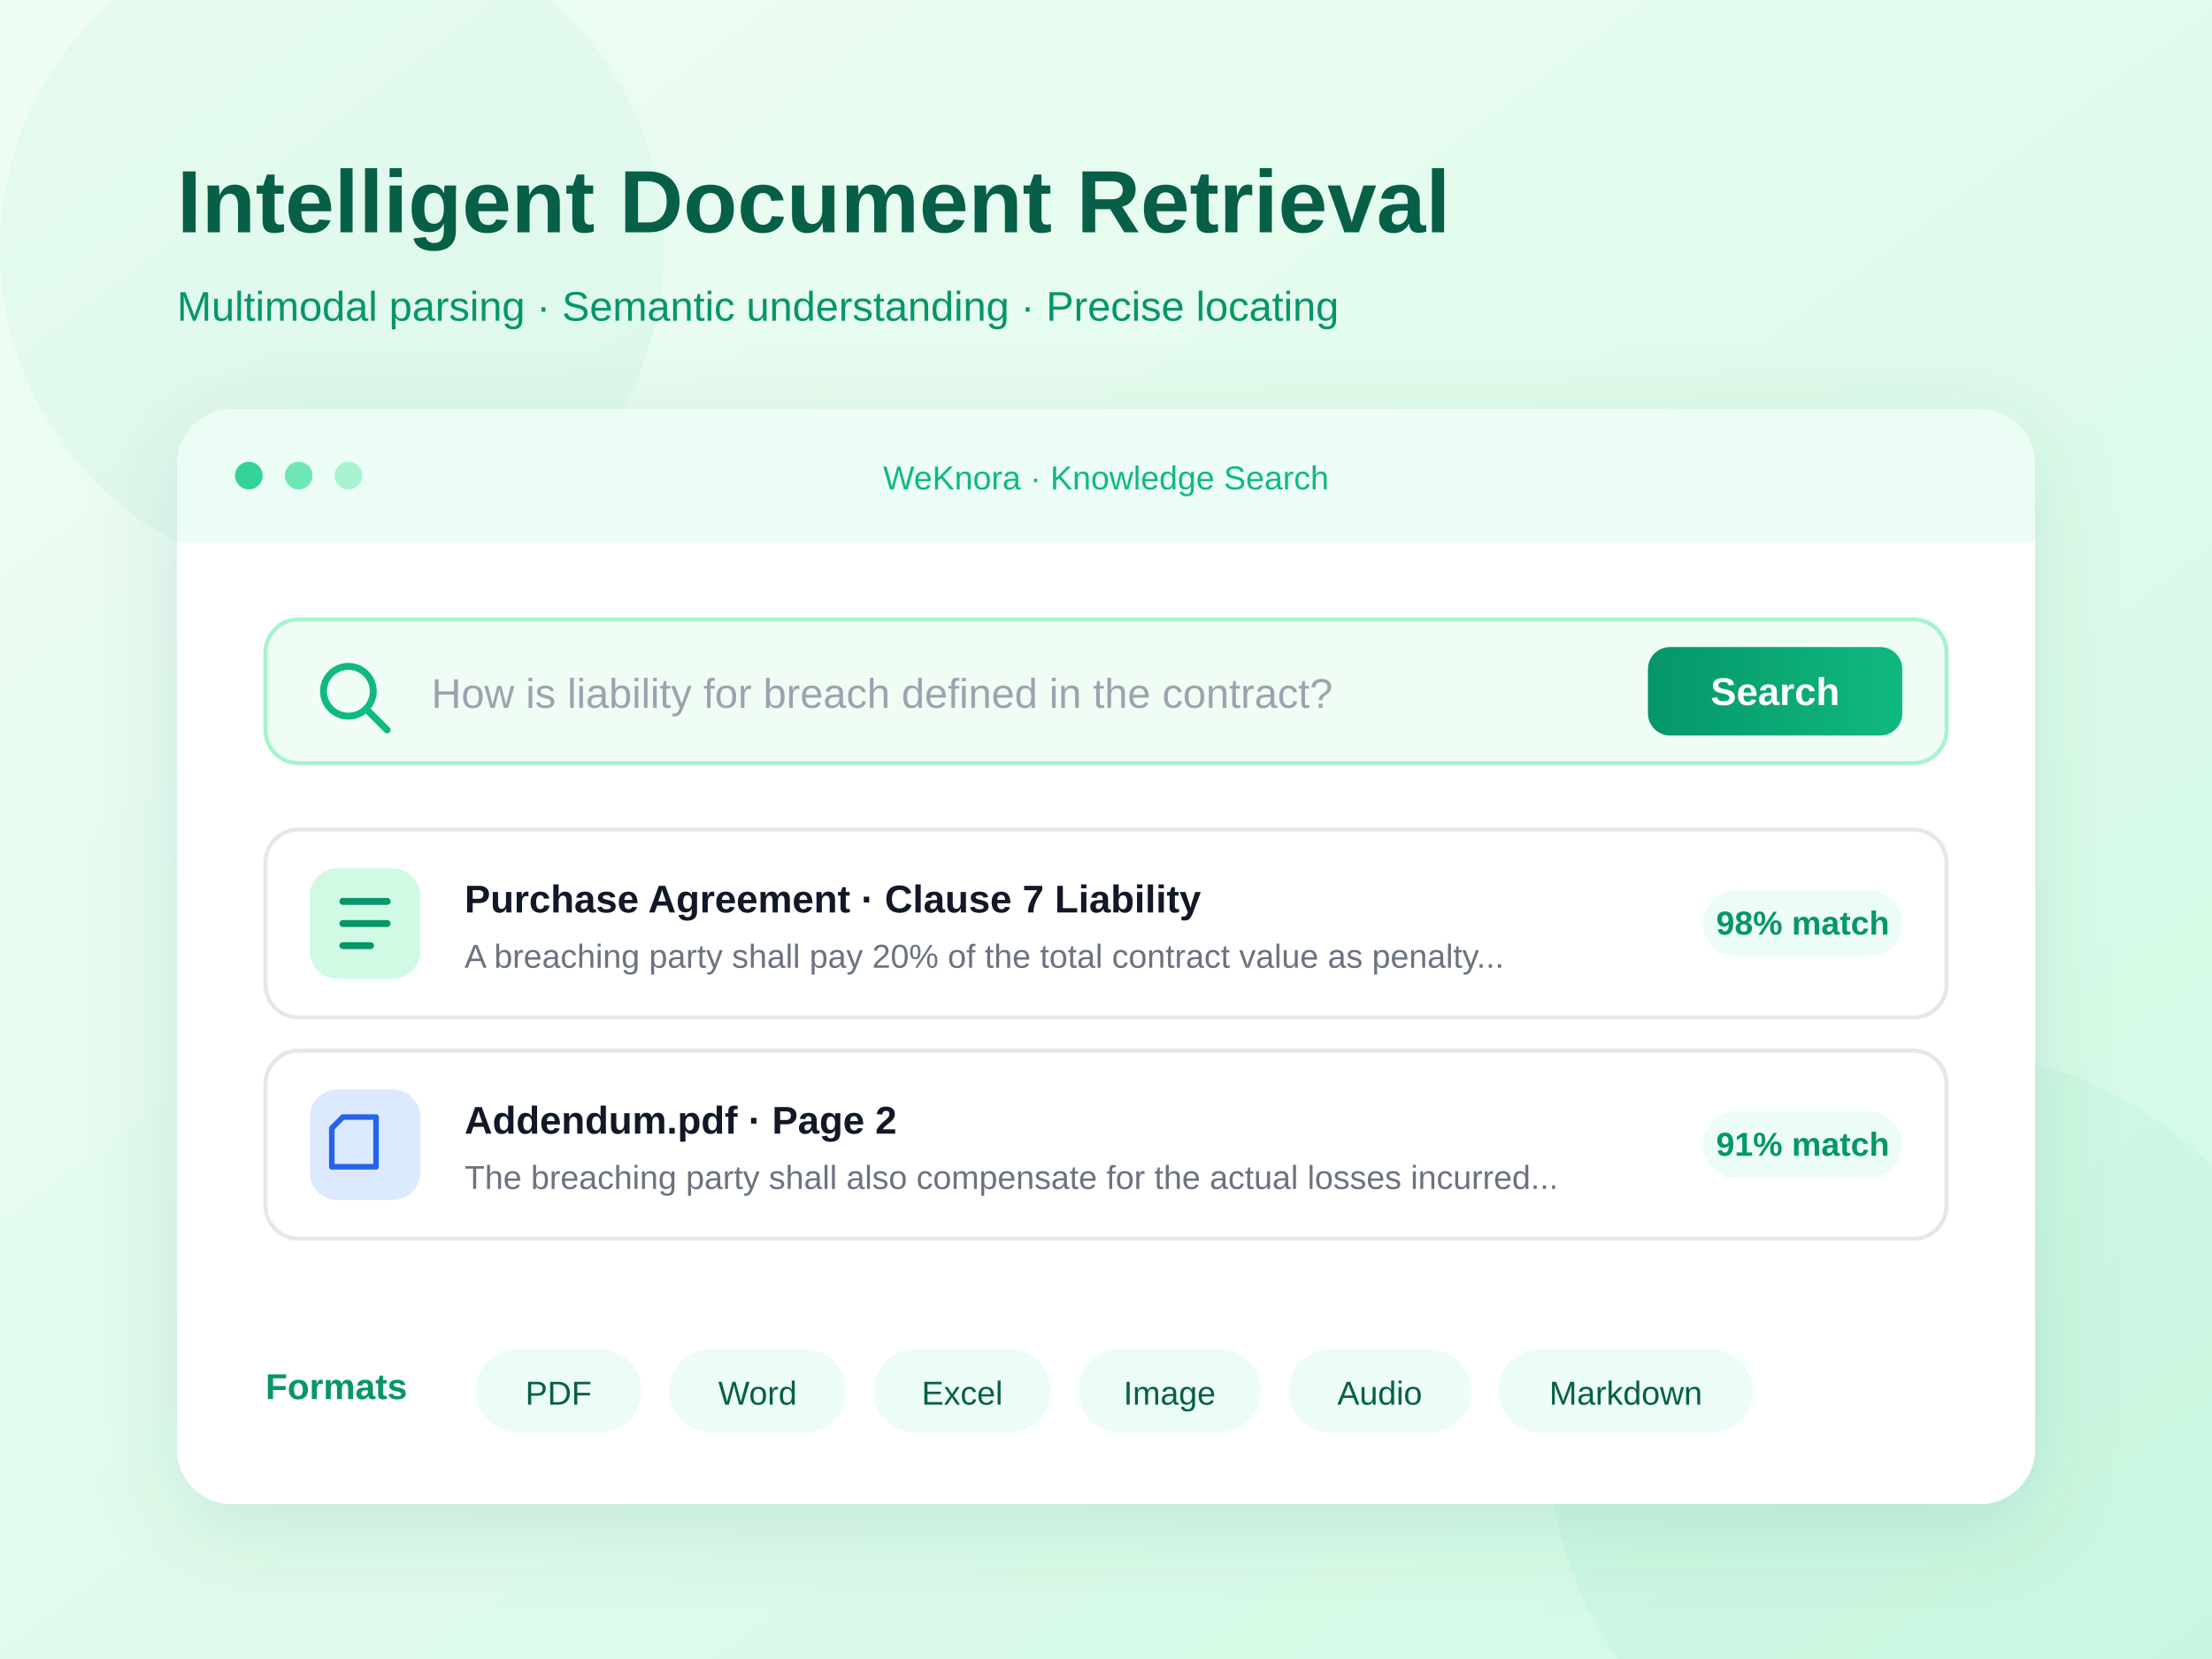
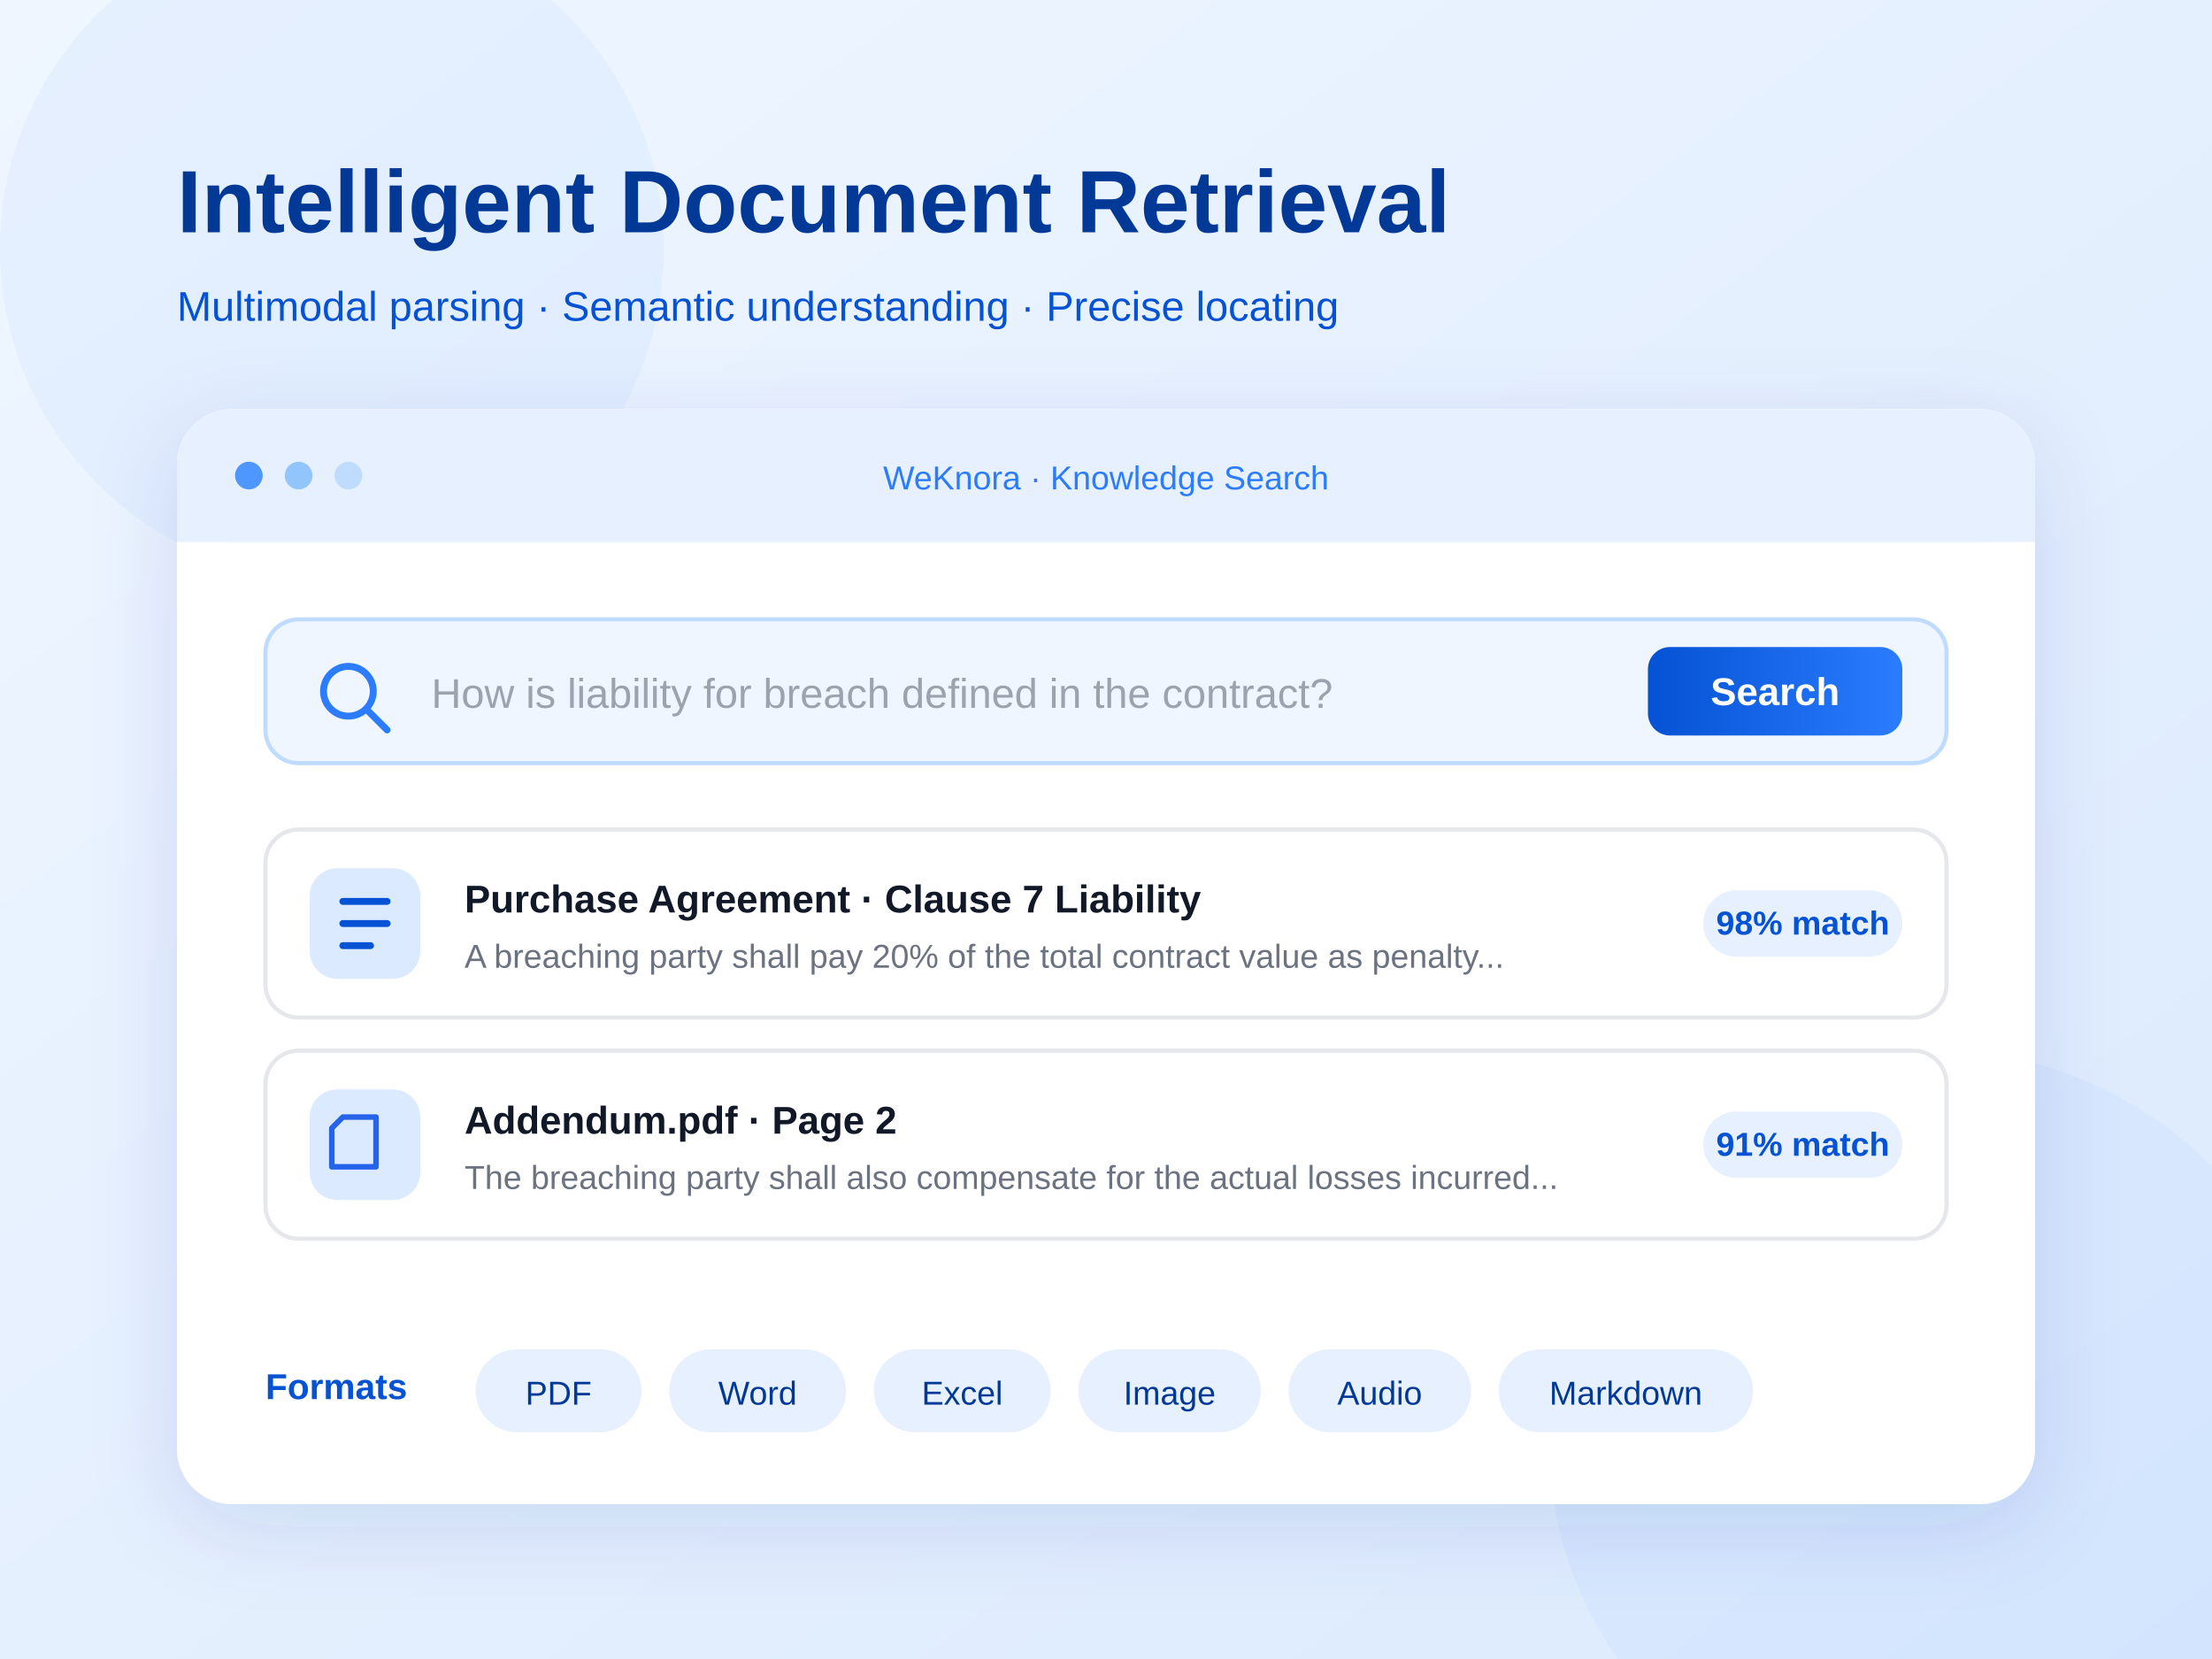
<svg xmlns="http://www.w3.org/2000/svg" viewBox="0 0 800 600">
  <defs>
    <linearGradient id="bg1" x1="0%" y1="0%" x2="100%" y2="100%">
-       <stop offset="0%" stop-color="#F0FDF4" />
-       <stop offset="100%" stop-color="#D1FAE5" />
+       <stop offset="0%" stop-color="#EFF6FF" />
+       <stop offset="100%" stop-color="#DBEAFE" />
    </linearGradient>
    <linearGradient id="brand1" x1="0%" y1="0%" x2="100%" y2="0%">
-       <stop offset="0%" stop-color="#059669" />
-       <stop offset="100%" stop-color="#10B981" />
+       <stop offset="0%" stop-color="#0552D4" />
+       <stop offset="100%" stop-color="#2B7CFF" />
    </linearGradient>
    <filter id="soft1" x="-20%" y="-20%" width="140%" height="140%">
-       <feDropShadow dx="0" dy="8" stdDeviation="16" flood-color="#065F46" flood-opacity="0.12" />
+       <feDropShadow dx="0" dy="8" stdDeviation="16" flood-color="#033996" flood-opacity="0.12" />
    </filter>
  </defs>
  <rect width="800" height="600" fill="url(#bg1)" />
-   <circle cx="120" cy="90" r="120" fill="#10B981" opacity="0.05" />
-   <circle cx="700" cy="520" r="140" fill="#34D399" opacity="0.06" />
-   <text x="64" y="84" font-family="Arial, sans-serif" font-size="32" font-weight="700" fill="#065F46">Intelligent Document Retrieval</text>
-   <text x="64" y="116" font-family="Arial, sans-serif" font-size="15" fill="#059669">Multimodal parsing · Semantic understanding · Precise locating</text>
+   <circle cx="120" cy="90" r="120" fill="#2B7CFF" opacity="0.05" />
+   <circle cx="700" cy="520" r="140" fill="#4D97FF" opacity="0.06" />
+   <text x="64" y="84" font-family="Arial, sans-serif" font-size="32" font-weight="700" fill="#033996">Intelligent Document Retrieval</text>
+   <text x="64" y="116" font-family="Arial, sans-serif" font-size="15" fill="#0552D4">Multimodal parsing · Semantic understanding · Precise locating</text>
  <g filter="url(#soft1)">
    <rect x="64" y="148" width="672" height="396" rx="20" fill="#FFFFFF" />
  </g>
-   <rect x="64" y="148" width="672" height="48" rx="20" fill="#ECFDF5" />
-   <rect x="64" y="176" width="672" height="20" fill="#ECFDF5" />
-   <circle cx="90" cy="172" r="5" fill="#34D399" />
-   <circle cx="108" cy="172" r="5" fill="#6EE7B7" />
-   <circle cx="126" cy="172" r="5" fill="#A7F3D0" />
-   <text x="400" y="177" font-family="Arial, sans-serif" font-size="12" fill="#10B981" text-anchor="middle">WeKnora · Knowledge Search</text>
+   <rect x="64" y="148" width="672" height="48" rx="20" fill="#E7F0FE" />
+   <rect x="64" y="176" width="672" height="20" fill="#E7F0FE" />
+   <circle cx="90" cy="172" r="5" fill="#4D97FF" />
+   <circle cx="108" cy="172" r="5" fill="#93C5FD" />
+   <circle cx="126" cy="172" r="5" fill="#BFDBFE" />
+   <text x="400" y="177" font-family="Arial, sans-serif" font-size="12" fill="#2B7CFF" text-anchor="middle">WeKnora · Knowledge Search</text>
  <g transform="translate(96, 224)">
-     <rect width="608" height="52" rx="12" fill="#F0FDF4" stroke="#A7F3D0" stroke-width="1.5" />
-     <circle cx="30" cy="26" r="9" fill="none" stroke="#10B981" stroke-width="2.5" />
-     <line x1="37" y1="33" x2="44" y2="40" stroke="#10B981" stroke-width="2.5" stroke-linecap="round" />
+     <rect width="608" height="52" rx="12" fill="#EFF6FF" stroke="#BFDBFE" stroke-width="1.5" />
+     <circle cx="30" cy="26" r="9" fill="none" stroke="#2B7CFF" stroke-width="2.5" />
+     <line x1="37" y1="33" x2="44" y2="40" stroke="#2B7CFF" stroke-width="2.5" stroke-linecap="round" />
    <text x="60" y="32" font-family="Arial, sans-serif" font-size="15" fill="#9CA3AF">How is liability for breach defined in the contract?</text>
    <rect x="500" y="10" width="92" height="32" rx="8" fill="url(#brand1)" />
    <text x="546" y="31" font-family="Arial, sans-serif" font-size="14" font-weight="600" fill="#FFFFFF" text-anchor="middle">Search</text>
  </g>
  <g transform="translate(96, 300)">
    <rect width="608" height="68" rx="12" fill="#FFFFFF" stroke="#E5E7EB" stroke-width="1.5" />
-     <rect x="16" y="14" width="40" height="40" rx="10" fill="#D1FAE5" />
-     <path d="M28 26 H44 M28 34 H44 M28 42 H38" stroke="#059669" stroke-width="2.5" stroke-linecap="round" />
+     <rect x="16" y="14" width="40" height="40" rx="10" fill="#DBEAFE" />
+     <path d="M28 26 H44 M28 34 H44 M28 42 H38" stroke="#0552D4" stroke-width="2.5" stroke-linecap="round" />
    <text x="72" y="30" font-family="Arial, sans-serif" font-size="14" font-weight="600" fill="#111827">Purchase Agreement · Clause 7 Liability</text>
    <text x="72" y="50" font-family="Arial, sans-serif" font-size="12" fill="#6B7280">A breaching party shall pay 20% of the total contract value as penalty...</text>
-     <rect x="520" y="22" width="72" height="24" rx="12" fill="#ECFDF5" />
-     <text x="556" y="38" font-family="Arial, sans-serif" font-size="12" font-weight="600" fill="#059669" text-anchor="middle">98% match</text>
+     <rect x="520" y="22" width="72" height="24" rx="12" fill="#E7F0FE" />
+     <text x="556" y="38" font-family="Arial, sans-serif" font-size="12" font-weight="600" fill="#0552D4" text-anchor="middle">98% match</text>
  </g>
  <g transform="translate(96, 380)">
    <rect width="608" height="68" rx="12" fill="#FFFFFF" stroke="#E5E7EB" stroke-width="1.5" />
    <rect x="16" y="14" width="40" height="40" rx="10" fill="#DBEAFE" />
    <path d="M28 24 h12 v18 h-16 v-14 z" fill="none" stroke="#2563EB" stroke-width="2" stroke-linejoin="round" />
    <text x="72" y="30" font-family="Arial, sans-serif" font-size="14" font-weight="600" fill="#111827">Addendum.pdf · Page 2</text>
    <text x="72" y="50" font-family="Arial, sans-serif" font-size="12" fill="#6B7280">The breaching party shall also compensate for the actual losses incurred...</text>
-     <rect x="520" y="22" width="72" height="24" rx="12" fill="#ECFDF5" />
-     <text x="556" y="38" font-family="Arial, sans-serif" font-size="12" font-weight="600" fill="#059669" text-anchor="middle">91% match</text>
+     <rect x="520" y="22" width="72" height="24" rx="12" fill="#E7F0FE" />
+     <text x="556" y="38" font-family="Arial, sans-serif" font-size="12" font-weight="600" fill="#0552D4" text-anchor="middle">91% match</text>
  </g>
  <g transform="translate(96, 472)">
-     <text x="0" y="34" font-family="Arial, sans-serif" font-size="13" font-weight="600" fill="#059669">Formats</text>
-     <g font-family="Arial, sans-serif" font-size="12" fill="#065F46" text-anchor="middle">
-       <rect x="76" y="16" width="60" height="30" rx="15" fill="#ECFDF5" />
+     <text x="0" y="34" font-family="Arial, sans-serif" font-size="13" font-weight="600" fill="#0552D4">Formats</text>
+     <g font-family="Arial, sans-serif" font-size="12" fill="#033996" text-anchor="middle">
+       <rect x="76" y="16" width="60" height="30" rx="15" fill="#E7F0FE" />
      <text x="106" y="36">PDF</text>
-       <rect x="146" y="16" width="64" height="30" rx="15" fill="#ECFDF5" />
+       <rect x="146" y="16" width="64" height="30" rx="15" fill="#E7F0FE" />
      <text x="178" y="36">Word</text>
-       <rect x="220" y="16" width="64" height="30" rx="15" fill="#ECFDF5" />
+       <rect x="220" y="16" width="64" height="30" rx="15" fill="#E7F0FE" />
      <text x="252" y="36">Excel</text>
-       <rect x="294" y="16" width="66" height="30" rx="15" fill="#ECFDF5" />
+       <rect x="294" y="16" width="66" height="30" rx="15" fill="#E7F0FE" />
      <text x="327" y="36">Image</text>
-       <rect x="370" y="16" width="66" height="30" rx="15" fill="#ECFDF5" />
+       <rect x="370" y="16" width="66" height="30" rx="15" fill="#E7F0FE" />
      <text x="403" y="36">Audio</text>
-       <rect x="446" y="16" width="92" height="30" rx="15" fill="#ECFDF5" />
+       <rect x="446" y="16" width="92" height="30" rx="15" fill="#E7F0FE" />
      <text x="492" y="36">Markdown</text>
    </g>
  </g>
</svg>
